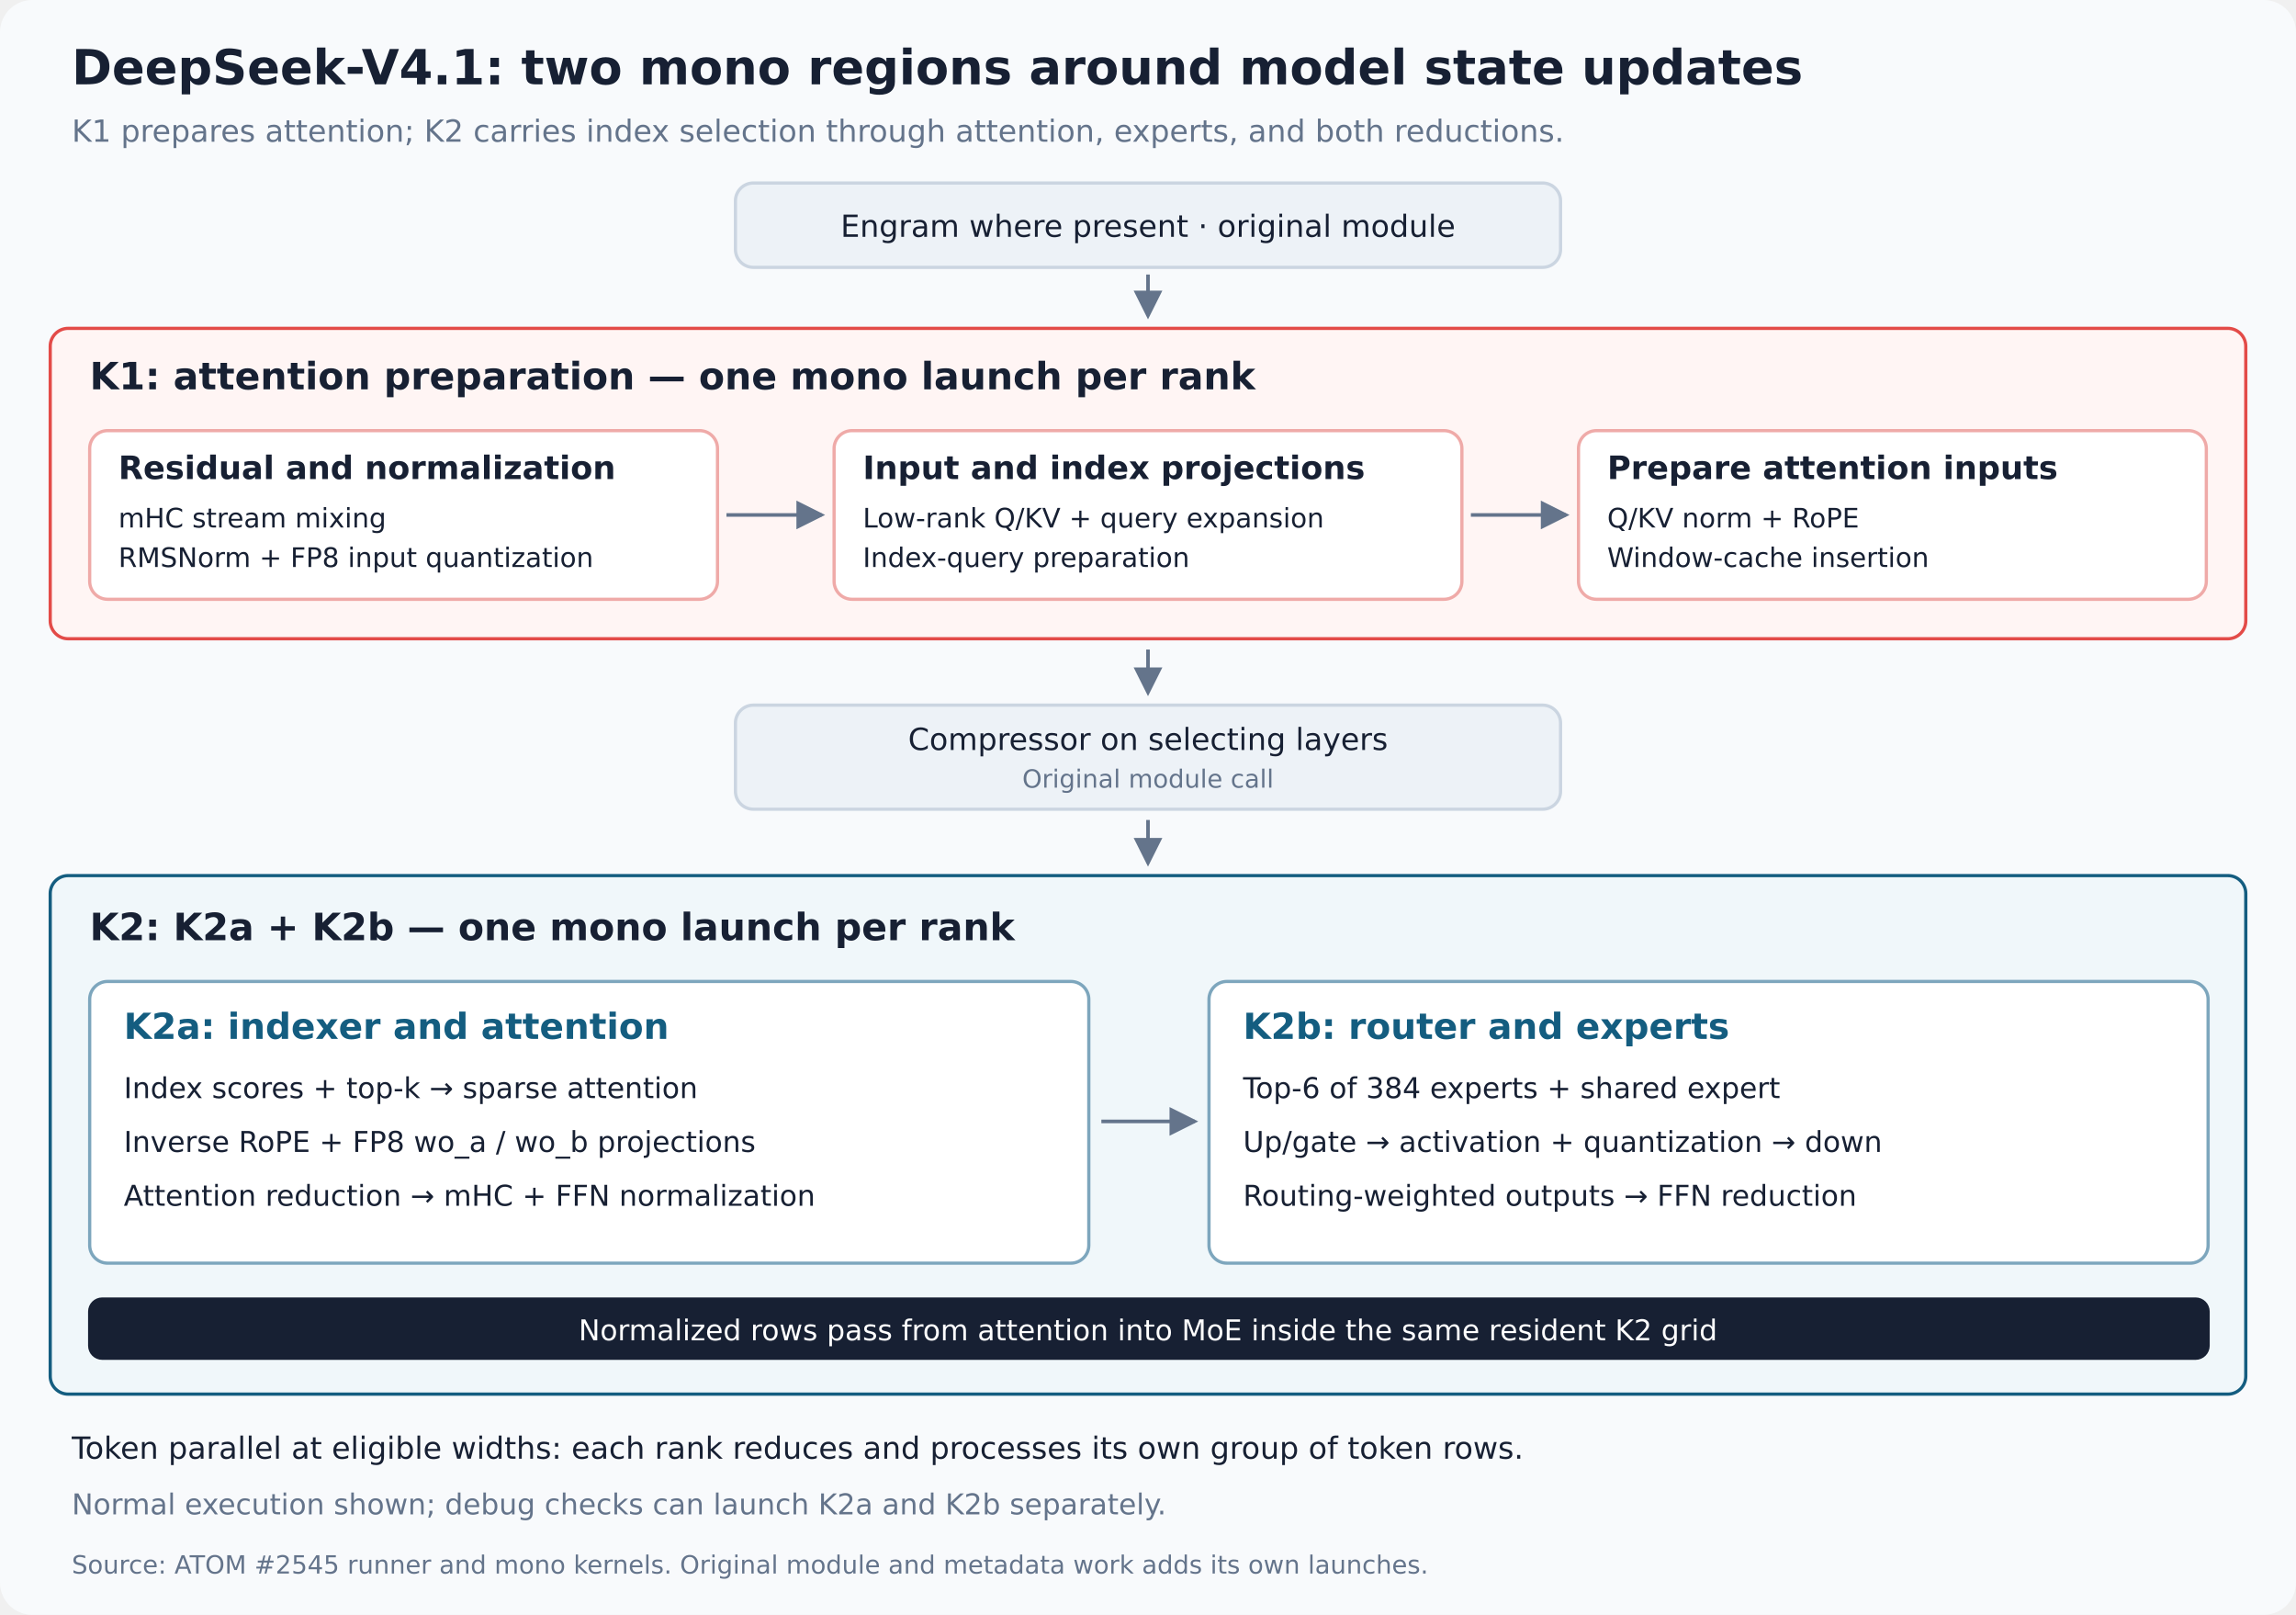
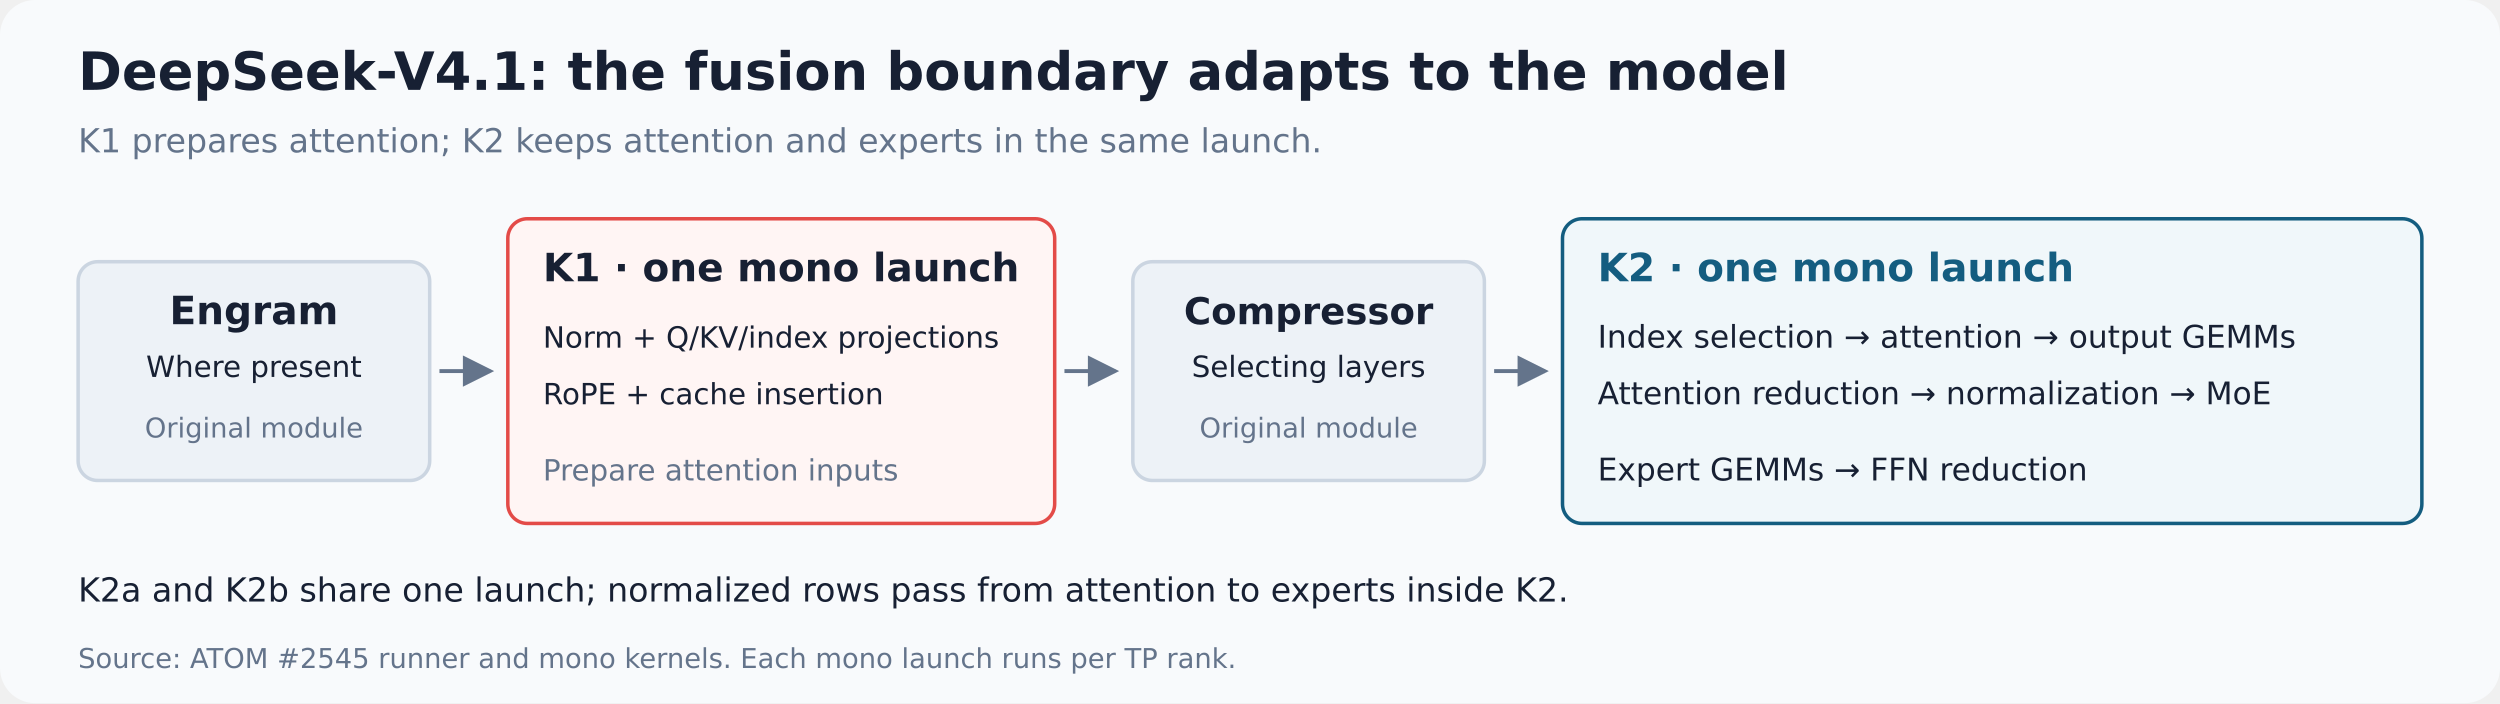
- <svg xmlns="http://www.w3.org/2000/svg" width="1280" height="900" viewBox="0 0 1280 900" role="img" aria-labelledby="title desc">
+ <svg xmlns="http://www.w3.org/2000/svg" width="1280" height="360" viewBox="0 0 1280 360" role="img" aria-labelledby="title desc">
  <defs>
    <marker id="arrow" markerWidth="8" markerHeight="8" refX="7" refY="4" orient="auto">
      <path d="M0 0 L8 4 L0 8" fill="#64748b" />
    </marker>
  </defs>
-   <rect width="1280" height="900" rx="18" fill="#f8fafc" />
+   <rect width="1280" height="360" rx="18" fill="#f8fafc" />
  <g font-family="DejaVu Sans,Arial,sans-serif" fill="#172033">
-     <text x="40" y="47" font-size="27" font-weight="700" fill="#172033" text-anchor="start">DeepSeek-V4.1: two mono regions around model state updates</text>
-     <text x="40" y="79" font-size="17" font-weight="400" fill="#64748b" text-anchor="start">K1 prepares attention; K2 carries index selection through attention, experts, and both reductions.</text>
-     <rect x="410" y="102" width="460" height="47" rx="10" fill="#edf2f7" stroke="#cbd5e1" stroke-width="1.8" />
-     <text x="640" y="132" font-size="17" font-weight="500" fill="#172033" text-anchor="middle">Engram where present · original module</text>
-     <path d="M640 153 L640 176" fill="none" stroke="#64748b" stroke-width="2" marker-end="url(#arrow)" />
-     <rect x="28" y="183" width="1224" height="173" rx="10" fill="#fff5f4" stroke="#e34b48" stroke-width="1.8" />
-     <text x="50" y="217" font-size="21" font-weight="700" fill="#172033" text-anchor="start">K1: attention preparation — one mono launch per rank</text>
-     <rect x="50" y="240" width="350" height="94" rx="10" fill="white" stroke="#efaaa8" stroke-width="1.8" />
-     <text x="66" y="267" font-size="18" font-weight="700" fill="#172033" text-anchor="start">Residual and normalization</text>
-     <text x="66" y="294" font-size="15" font-weight="400" fill="#172033" text-anchor="start">mHC stream mixing</text>
-     <text x="66" y="316" font-size="15" font-weight="400" fill="#172033" text-anchor="start">RMSNorm + FP8 input quantization</text>
-     <rect x="465" y="240" width="350" height="94" rx="10" fill="white" stroke="#efaaa8" stroke-width="1.8" />
-     <text x="481" y="267" font-size="18" font-weight="700" fill="#172033" text-anchor="start">Input and index projections</text>
-     <text x="481" y="294" font-size="15" font-weight="400" fill="#172033" text-anchor="start">Low-rank Q/KV + query expansion</text>
-     <text x="481" y="316" font-size="15" font-weight="400" fill="#172033" text-anchor="start">Index-query preparation</text>
-     <rect x="880" y="240" width="350" height="94" rx="10" fill="white" stroke="#efaaa8" stroke-width="1.8" />
-     <text x="896" y="267" font-size="18" font-weight="700" fill="#172033" text-anchor="start">Prepare attention inputs</text>
-     <text x="896" y="294" font-size="15" font-weight="400" fill="#172033" text-anchor="start">Q/KV norm + RoPE</text>
-     <text x="896" y="316" font-size="15" font-weight="400" fill="#172033" text-anchor="start">Window-cache insertion</text>
-     <path d="M405 287 L458 287" fill="none" stroke="#64748b" stroke-width="2" marker-end="url(#arrow)" />
-     <path d="M820 287 L873 287" fill="none" stroke="#64748b" stroke-width="2" marker-end="url(#arrow)" />
-     <path d="M640 362 L640 386" fill="none" stroke="#64748b" stroke-width="2" marker-end="url(#arrow)" />
-     <rect x="410" y="393" width="460" height="58" rx="10" fill="#edf2f7" stroke="#cbd5e1" stroke-width="1.8" />
-     <text x="640" y="418" font-size="17" font-weight="500" fill="#172033" text-anchor="middle">Compressor on selecting layers</text>
-     <text x="640" y="439" font-size="14" font-weight="400" fill="#64748b" text-anchor="middle">Original module call</text>
-     <path d="M640 457 L640 481" fill="none" stroke="#64748b" stroke-width="2" marker-end="url(#arrow)" />
-     <rect x="28" y="488" width="1224" height="289" rx="10" fill="#f0f7fa" stroke="#145d80" stroke-width="1.8" />
-     <text x="50" y="524" font-size="21" font-weight="700" fill="#172033" text-anchor="start">K2: K2a + K2b — one mono launch per rank</text>
-     <rect x="50" y="547" width="557" height="157" rx="10" fill="white" stroke="#7da6bd" stroke-width="1.8" />
-     <text x="69" y="579" font-size="20" font-weight="700" fill="#145d80" text-anchor="start">K2a: indexer and attention</text>
-     <text x="69" y="612" font-size="16" font-weight="400" fill="#172033" text-anchor="start">Index scores + top-k → sparse attention</text>
-     <text x="69" y="642" font-size="16" font-weight="400" fill="#172033" text-anchor="start">Inverse RoPE + FP8 wo_a / wo_b projections</text>
-     <text x="69" y="672" font-size="16" font-weight="400" fill="#172033" text-anchor="start">Attention reduction → mHC + FFN normalization</text>
-     <rect x="674" y="547" width="557" height="157" rx="10" fill="white" stroke="#7da6bd" stroke-width="1.8" />
-     <text x="693" y="579" font-size="20" font-weight="700" fill="#145d80" text-anchor="start">K2b: router and experts</text>
-     <text x="693" y="612" font-size="16" font-weight="400" fill="#172033" text-anchor="start">Top-6 of 384 experts + shared expert</text>
-     <text x="693" y="642" font-size="16" font-weight="400" fill="#172033" text-anchor="start">Up/gate → activation + quantization → down</text>
-     <text x="693" y="672" font-size="16" font-weight="400" fill="#172033" text-anchor="start">Routing-weighted outputs → FFN reduction</text>
-     <path d="M614 625 L666 625" fill="none" stroke="#64748b" stroke-width="2" marker-end="url(#arrow)" />
-     <rect x="50" y="724" width="1181" height="33" rx="7" fill="#172033" stroke="#172033" stroke-width="1.8" />
-     <text x="640" y="747" font-size="16" font-weight="500" fill="white" text-anchor="middle">Normalized rows pass from attention into MoE inside the same resident K2 grid</text>
-     <text x="40" y="813" font-size="17" font-weight="500" fill="#172033" text-anchor="start">Token parallel at eligible widths: each rank reduces and processes its own group of token rows.</text>
-     <text x="40" y="844" font-size="16" font-weight="400" fill="#64748b" text-anchor="start">Normal execution shown; debug checks can launch K2a and K2b separately.</text>
-     <text x="40" y="877" font-size="14" font-weight="400" fill="#64748b" text-anchor="start">Source: ATOM #2545 runner and mono kernels. Original module and metadata work adds its own launches.</text>
+     <text x="40" y="46" font-size="27" font-weight="700" fill="#172033" text-anchor="start">DeepSeek-V4.1: the fusion boundary adapts to the model</text>
+     <text x="40" y="78" font-size="17" font-weight="400" fill="#64748b" text-anchor="start">K1 prepares attention; K2 keeps attention and experts in the same launch.</text>
+     <rect x="40" y="134" width="180" height="112" rx="10" fill="#edf2f7" stroke="#cbd5e1" stroke-width="1.8" />
+     <text x="130" y="166" font-size="20" font-weight="700" fill="#172033" text-anchor="middle">Engram</text>
+     <text x="130" y="193" font-size="15" font-weight="400" fill="#172033" text-anchor="middle">Where present</text>
+     <text x="130" y="224" font-size="14" font-weight="400" fill="#64748b" text-anchor="middle">Original module</text>
+     <rect x="260" y="112" width="280" height="156" rx="10" fill="#fff5f4" stroke="#e34b48" stroke-width="1.8" />
+     <text x="278" y="144" font-size="20" font-weight="700" fill="#172033" text-anchor="start">K1 · one mono launch</text>
+     <text x="278" y="178" font-size="15" font-weight="400" fill="#172033" text-anchor="start">Norm + Q/KV/index projections</text>
+     <text x="278" y="207" font-size="15" font-weight="400" fill="#172033" text-anchor="start">RoPE + cache insertion</text>
+     <text x="278" y="246" font-size="15" font-weight="400" fill="#64748b" text-anchor="start">Prepare attention inputs</text>
+     <rect x="580" y="134" width="180" height="112" rx="10" fill="#edf2f7" stroke="#cbd5e1" stroke-width="1.8" />
+     <text x="670" y="166" font-size="19" font-weight="700" fill="#172033" text-anchor="middle">Compressor</text>
+     <text x="670" y="193" font-size="15" font-weight="400" fill="#172033" text-anchor="middle">Selecting layers</text>
+     <text x="670" y="224" font-size="14" font-weight="400" fill="#64748b" text-anchor="middle">Original module</text>
+     <rect x="800" y="112" width="440" height="156" rx="10" fill="#f0f7fa" stroke="#145d80" stroke-width="1.8" />
+     <text x="818" y="144" font-size="20" font-weight="700" fill="#145d80" text-anchor="start">K2 · one mono launch</text>
+     <text x="818" y="178" font-size="16" font-weight="400" fill="#172033" text-anchor="start">Index selection → attention → output GEMMs</text>
+     <text x="818" y="207" font-size="16" font-weight="400" fill="#172033" text-anchor="start">Attention reduction → normalization → MoE</text>
+     <text x="818" y="246" font-size="16" font-weight="400" fill="#172033" text-anchor="start">Expert GEMMs → FFN reduction</text>
+     <path d="M225 190 L251 190" fill="none" stroke="#64748b" stroke-width="2" marker-end="url(#arrow)" />
+     <path d="M545 190 L571 190" fill="none" stroke="#64748b" stroke-width="2" marker-end="url(#arrow)" />
+     <path d="M765 190 L791 190" fill="none" stroke="#64748b" stroke-width="2" marker-end="url(#arrow)" />
+     <text x="40" y="308" font-size="17" font-weight="400" fill="#172033" text-anchor="start">K2a and K2b share one launch; normalized rows pass from attention to experts inside K2.</text>
+     <text x="40" y="342" font-size="14" font-weight="400" fill="#64748b" text-anchor="start">Source: ATOM #2545 runner and mono kernels. Each mono launch runs per TP rank.</text>
  </g>
</svg>
